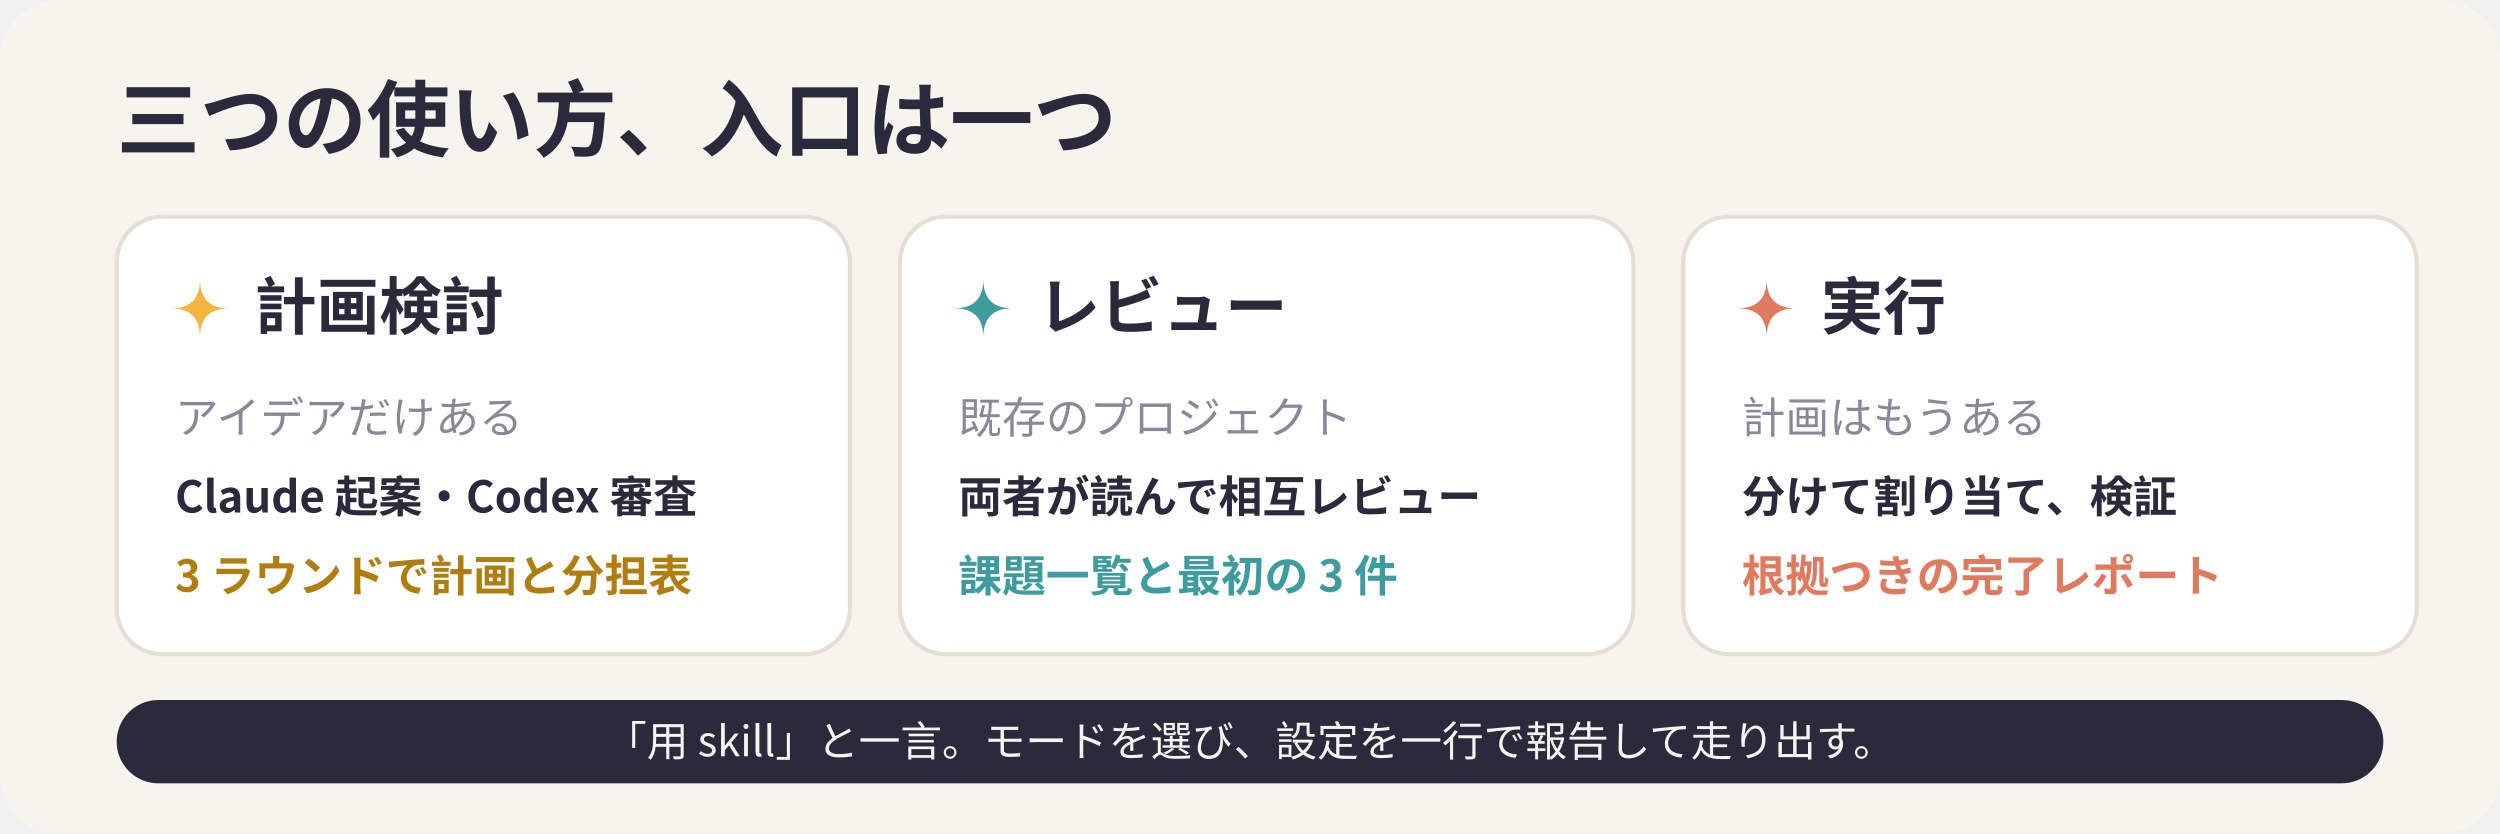
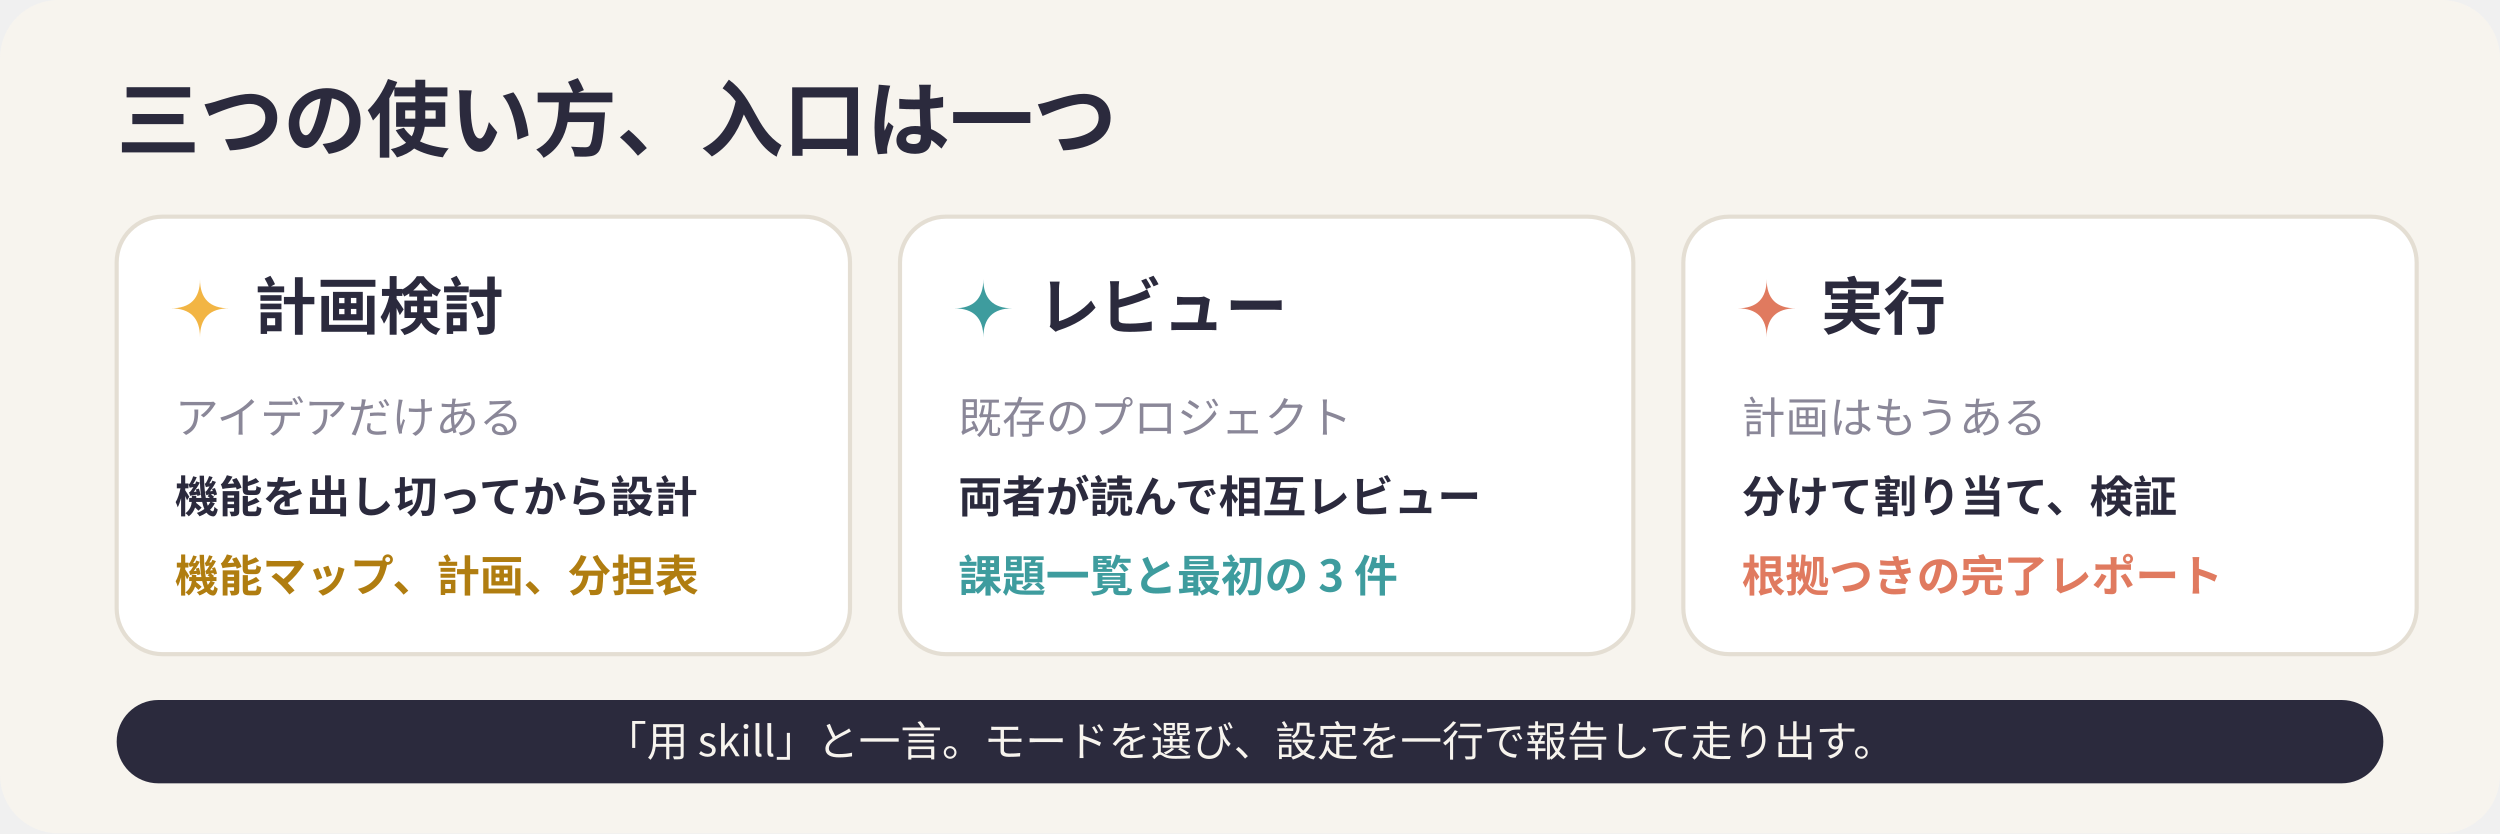
<svg xmlns="http://www.w3.org/2000/svg" width="100%" viewBox="0 0 1200 400" role="img" aria-labelledby="t d">
  <rect width="1200" height="400" rx="28" fill="#F7F4EE" />
  <text x="56" y="72" font-family="-apple-system, BlinkMacSystemFont, 'Segoe UI', 'PingFang SC', 'Hiragino Sans', 'Noto Sans CJK SC', sans-serif" font-size="40" font-weight="800" fill="#2B2A3D">三つの使い方、入口は一つ</text>
  <rect x="56" y="104" width="352" height="210" rx="22" fill="#FFFFFF" stroke="#E4DED3" stroke-width="2" />
  <path d="M96,134 Q96,148 110,148 Q96,148 96,162 Q96,148 82,148 Q96,148 96,134 Z" fill="#F2B544" opacity="1.0" />
  <text x="122" y="158" font-family="-apple-system, BlinkMacSystemFont, 'Segoe UI', 'PingFang SC', 'Hiragino Sans', 'Noto Sans CJK SC', sans-serif" font-size="30" font-weight="800" fill="#2B2A3D">計画検討</text>
  <text x="84" y="208" font-family="-apple-system, BlinkMacSystemFont, 'Segoe UI', 'PingFang SC', 'Hiragino Sans', 'Noto Sans CJK SC', sans-serif" font-size="21" fill="#8A8798">アイデアだけある</text>
-   <text x="84" y="246" font-family="-apple-system, BlinkMacSystemFont, 'Segoe UI', 'PingFang SC', 'Hiragino Sans', 'Noto Sans CJK SC', sans-serif" font-size="21" font-weight="600" fill="#2B2A3D">Claude 起案・Codex 審査</text>
-   <text x="84" y="284" font-family="-apple-system, BlinkMacSystemFont, 'Segoe UI', 'PingFang SC', 'Hiragino Sans', 'Noto Sans CJK SC', sans-serif" font-size="21" font-weight="600" fill="#B07D10">3 ラウンドで計画と分担表</text>
+   <text x="84" y="246" font-family="-apple-system, BlinkMacSystemFont, 'Segoe UI', 'PingFang SC', 'Hiragino Sans', 'Noto Sans CJK SC', sans-serif" font-size="21" font-weight="600" fill="#2B2A3D">機能を出し切ってから設計</text>
+   <text x="84" y="284" font-family="-apple-system, BlinkMacSystemFont, 'Segoe UI', 'PingFang SC', 'Hiragino Sans', 'Noto Sans CJK SC', sans-serif" font-size="21" font-weight="600" fill="#B07D10">機能マップ、計画、分担表</text>
  <rect x="432" y="104" width="352" height="210" rx="22" fill="#FFFFFF" stroke="#E4DED3" stroke-width="2" />
  <path d="M472,134 Q472,148 486,148 Q472,148 472,162 Q472,148 458,148 Q472,148 472,134 Z" fill="#3E9C9E" opacity="1.0" />
  <text x="498" y="158" font-family="-apple-system, BlinkMacSystemFont, 'Segoe UI', 'PingFang SC', 'Hiragino Sans', 'Noto Sans CJK SC', sans-serif" font-size="30" font-weight="800" fill="#2B2A3D">レビュー</text>
  <text x="460" y="208" font-family="-apple-system, BlinkMacSystemFont, 'Segoe UI', 'PingFang SC', 'Hiragino Sans', 'Noto Sans CJK SC', sans-serif" font-size="21" fill="#8A8798">既存のプロジェクト</text>
  <text x="460" y="246" font-family="-apple-system, BlinkMacSystemFont, 'Segoe UI', 'PingFang SC', 'Hiragino Sans', 'Noto Sans CJK SC', sans-serif" font-size="21" font-weight="600" fill="#2B2A3D">両者が読んで相互レビュー</text>
  <text x="460" y="284" font-family="-apple-system, BlinkMacSystemFont, 'Segoe UI', 'PingFang SC', 'Hiragino Sans', 'Noto Sans CJK SC', sans-serif" font-size="21" font-weight="600" fill="#3E9C9E">課題一覧と最初の 3 件</text>
  <rect x="808" y="104" width="352" height="210" rx="22" fill="#FFFFFF" stroke="#E4DED3" stroke-width="2" />
  <path d="M848,134 Q848,148 862,148 Q848,148 848,162 Q848,148 834,148 Q848,148 848,134 Z" fill="#E07A5F" opacity="1.0" />
  <text x="874" y="158" font-family="-apple-system, BlinkMacSystemFont, 'Segoe UI', 'PingFang SC', 'Hiragino Sans', 'Noto Sans CJK SC', sans-serif" font-size="30" font-weight="800" fill="#2B2A3D">実行</text>
  <text x="836" y="208" font-family="-apple-system, BlinkMacSystemFont, 'Segoe UI', 'PingFang SC', 'Hiragino Sans', 'Noto Sans CJK SC', sans-serif" font-size="21" fill="#8A8798">計画はもうある</text>
  <text x="836" y="246" font-family="-apple-system, BlinkMacSystemFont, 'Segoe UI', 'PingFang SC', 'Hiragino Sans', 'Noto Sans CJK SC', sans-serif" font-size="21" font-weight="600" fill="#2B2A3D">分けて割り当て、検証</text>
  <text x="836" y="284" font-family="-apple-system, BlinkMacSystemFont, 'Segoe UI', 'PingFang SC', 'Hiragino Sans', 'Noto Sans CJK SC', sans-serif" font-size="21" font-weight="600" fill="#E07A5F">根拠つきの完了レポート</text>
  <rect x="56" y="336" width="1088" height="40" rx="20" fill="#2B2A3D" />
  <text x="600" y="363" text-anchor="middle" font-family="-apple-system, BlinkMacSystemFont, 'Segoe UI', 'PingFang SC', 'Hiragino Sans', 'Noto Sans CJK SC', sans-serif" font-size="20" fill="#F7F4EE">「用 skill」と一言。モードを選び、設定を一行で報告して走り出す。</text>
</svg>
